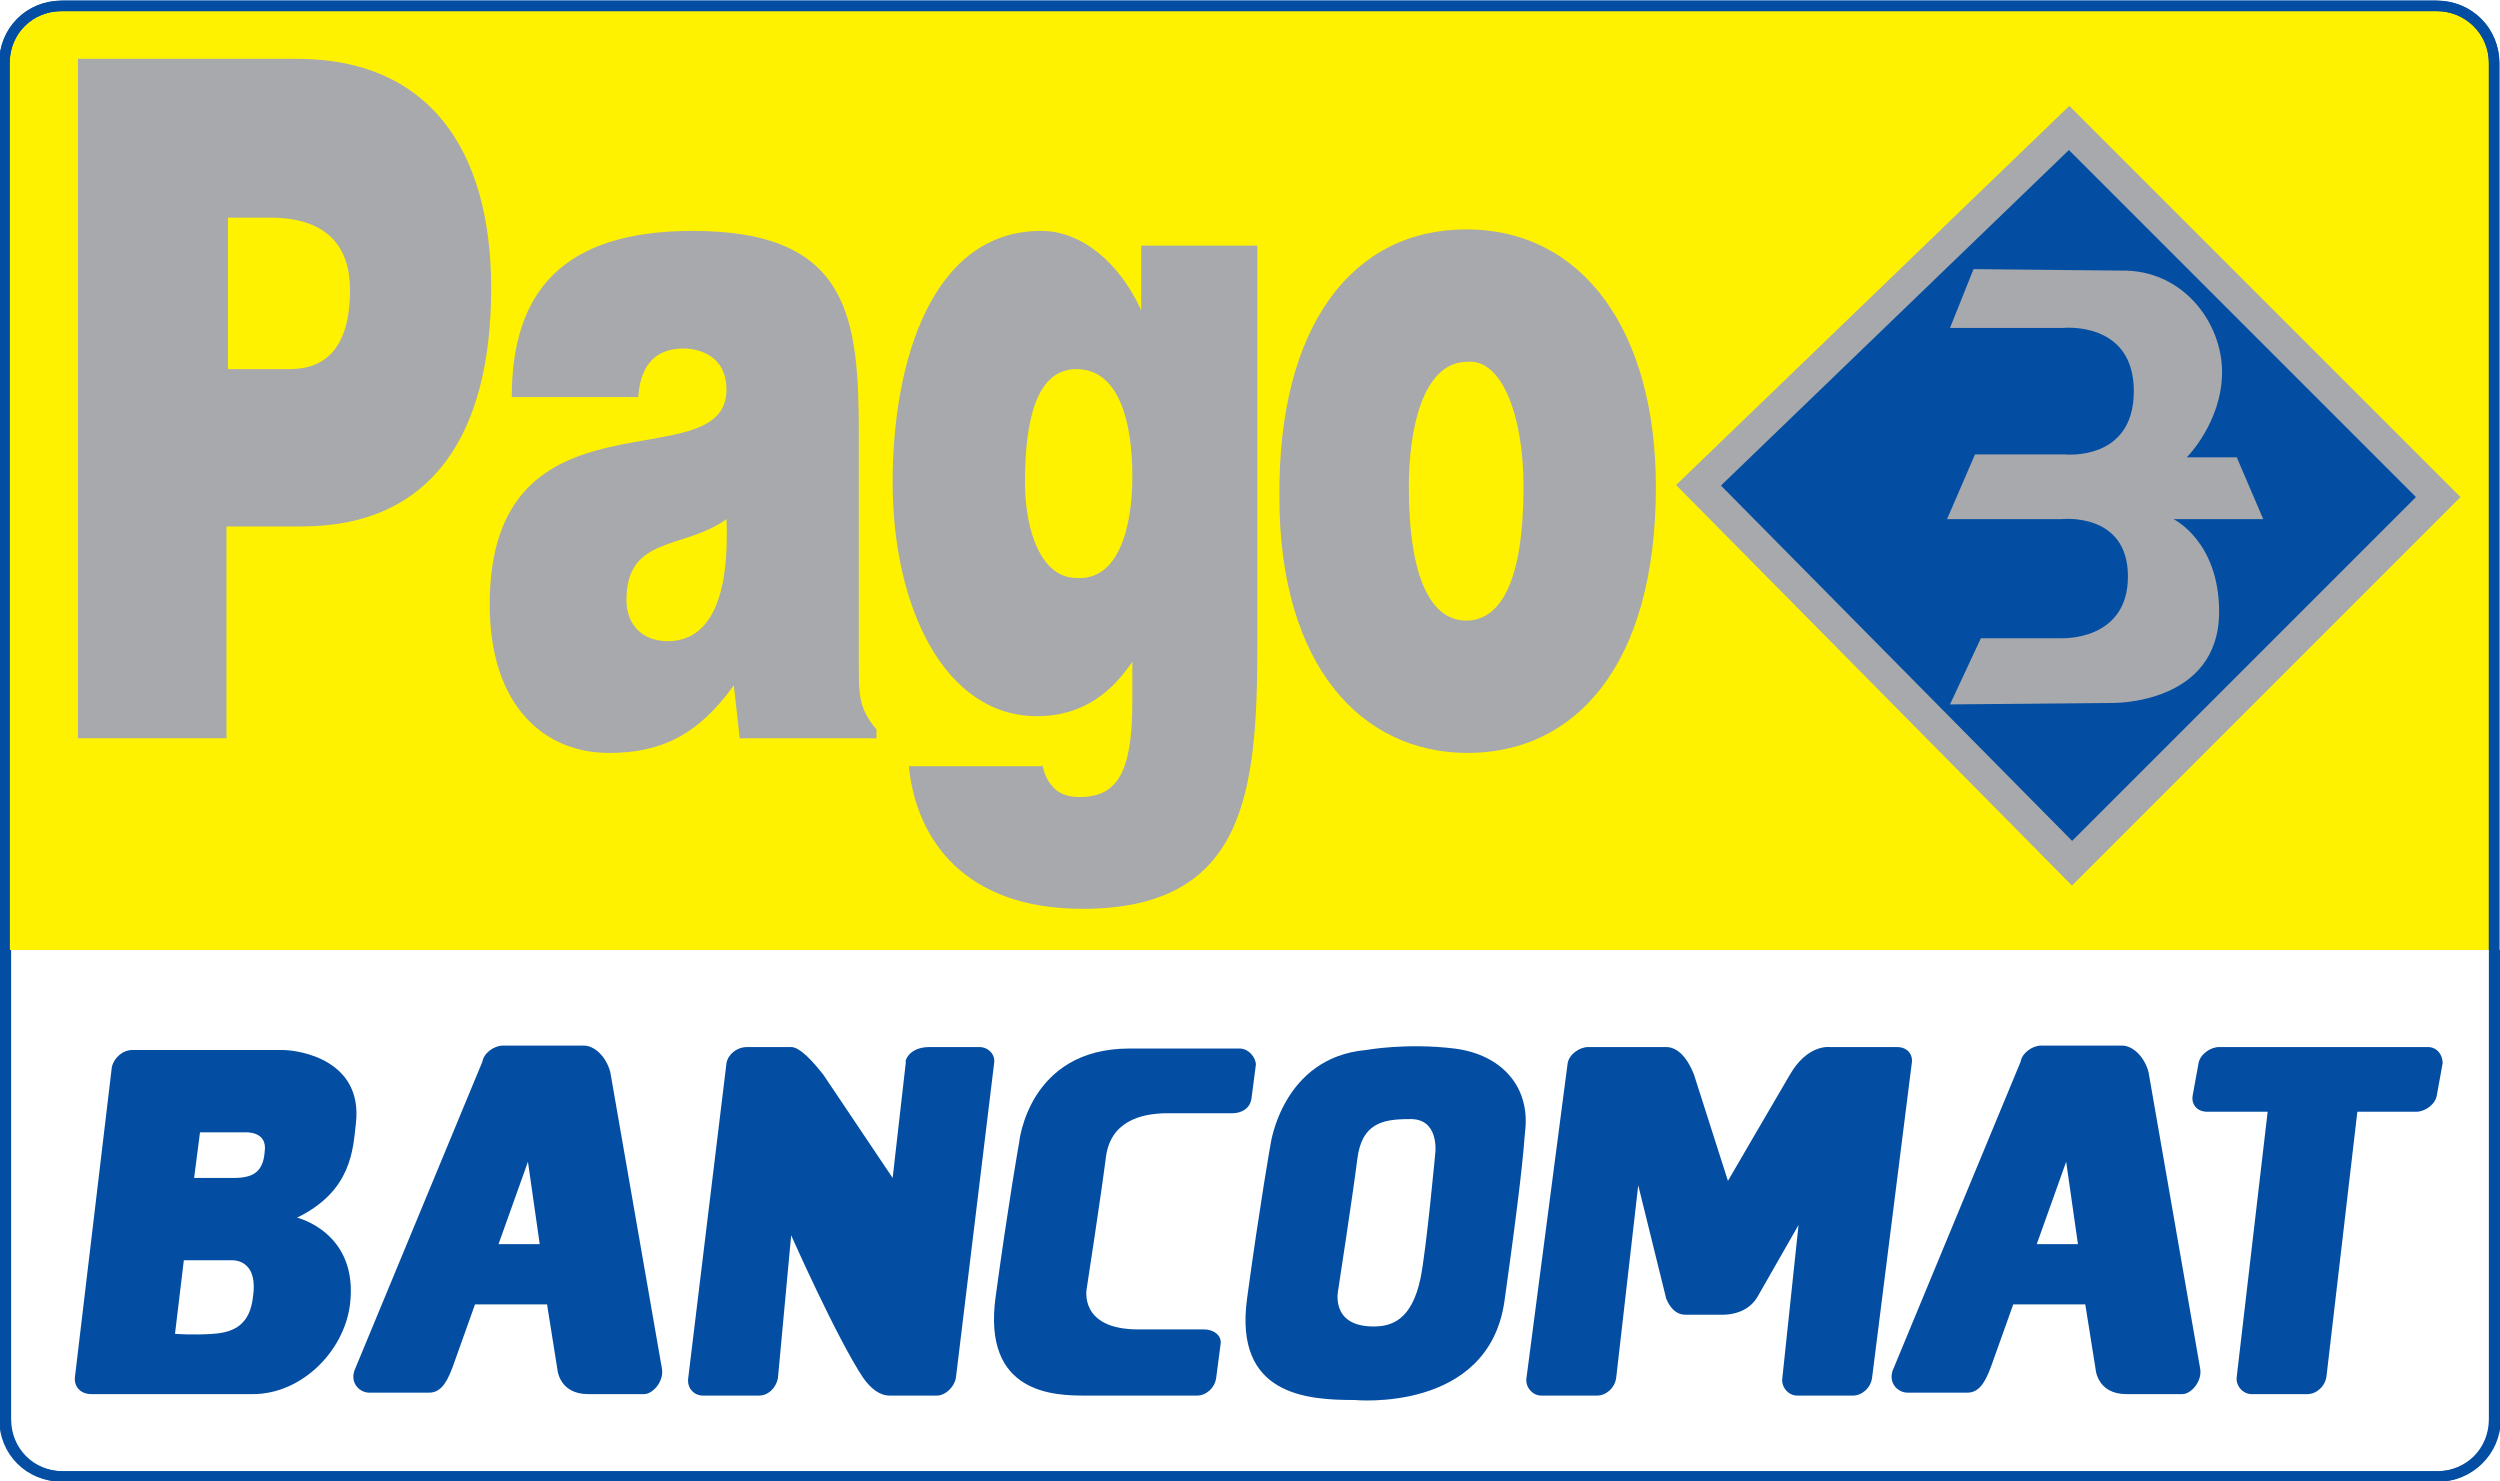
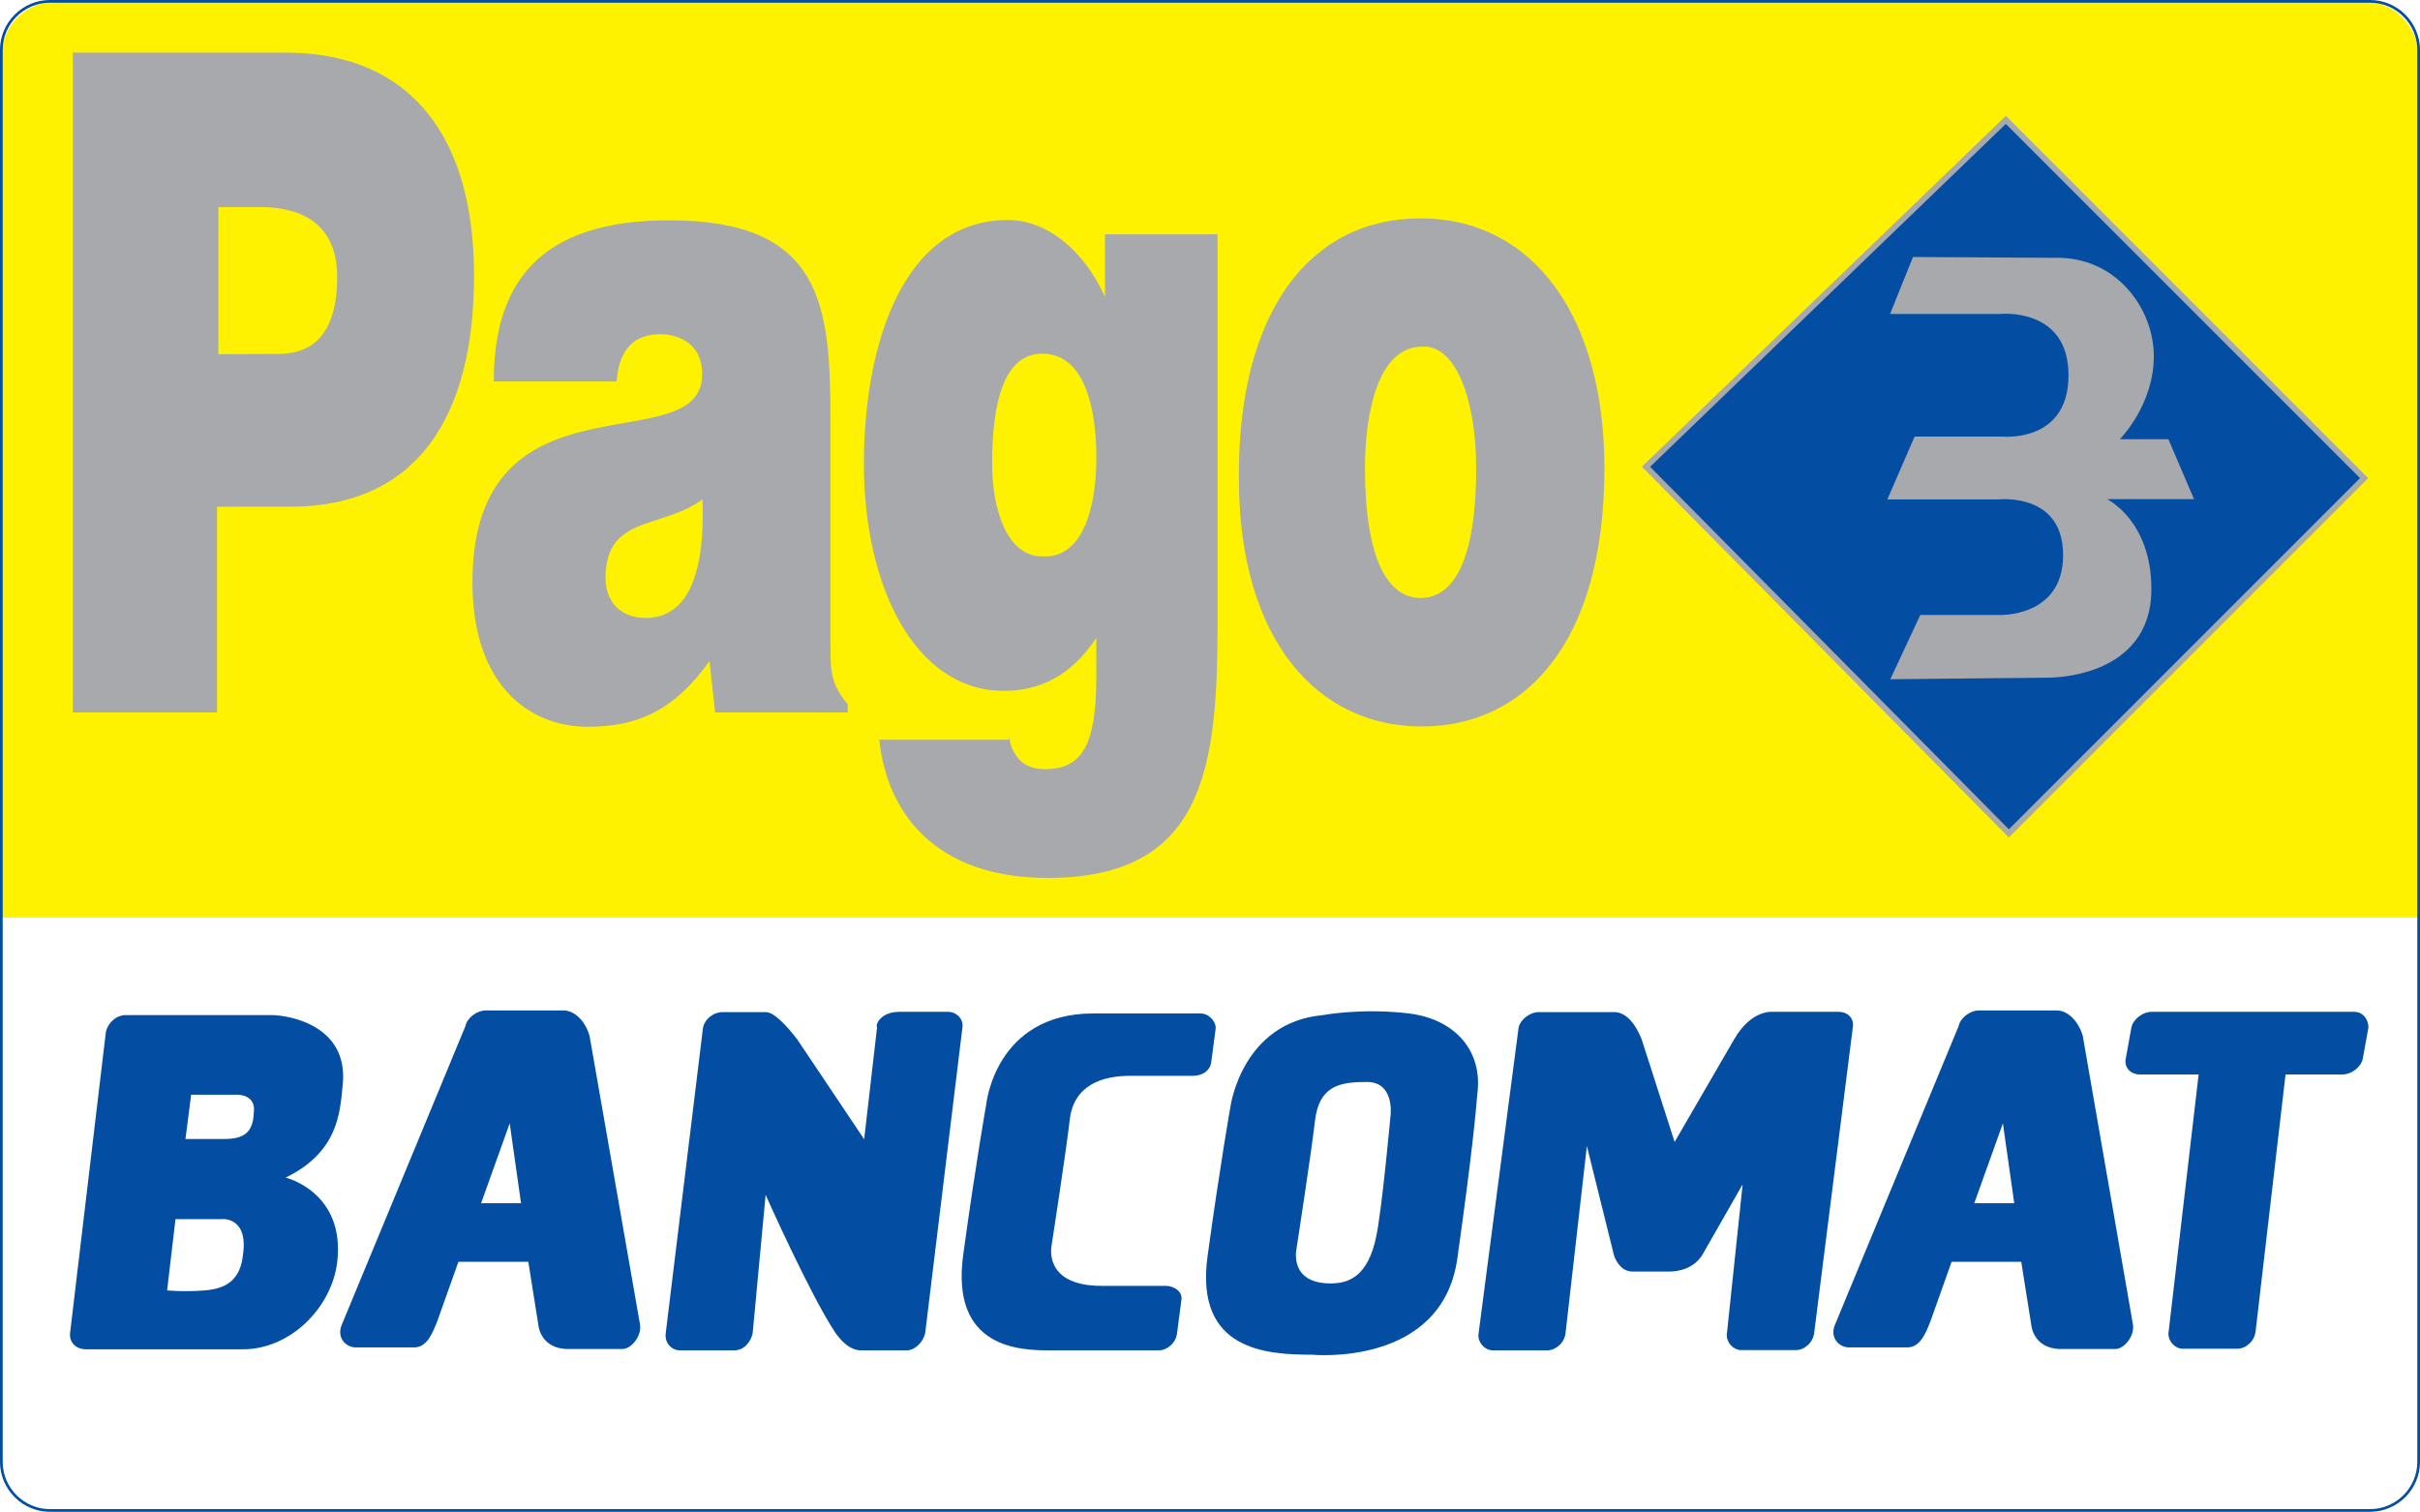
- <svg xmlns="http://www.w3.org/2000/svg" version="1.1" x="0px" y="0px" viewBox="0 0 170 100.7" enable-background="new 0 0 170 100.7" xml:space="preserve">
-   <g id="instagram">
- </g>
-   <g id="tripadvisor_1_">
- </g>
-   <g id="googleplus_1_">
- </g>
-   <g id="twitter">
- </g>
-   <g id="twitter_riquadro">
- </g>
-   <g id="facebook_1_">
- </g>
-   <g id="pagobancomat_1_">
-     <g id="pagobancomat">
-       <path fill="none" stroke="#034EA2" stroke-width="0.714" stroke-miterlimit="2.613" d="M0.4,64.6v31.9c0,2.2,1.7,3.9,3.9,3.9    h161.5c2.1,0,3.9-1.7,3.9-3.9V64.6" />
-       <path fill="#FFF200" d="M169.6,64.6V4.3c0-2.2-1.7-3.9-3.9-3.9H4.2c-2.2,0-3.9,1.7-3.9,3.9v60.3H169.6L169.6,64.6z" />
-       <path fill="none" stroke="#034EA2" stroke-width="0.714" stroke-miterlimit="2.613" d="M169.6,64.6V4.3c0-2.2-1.7-3.9-3.9-3.9    H4.2c-2.2,0-3.9,1.7-3.9,3.9v60.3" />
-       <polygon fill="#034EA2" points="115.5,33 140.7,8.7 165.8,33.8 140.9,58.7 115.5,33 115.5,33   " />
-       <polygon fill="none" stroke="#A7A9AC" stroke-width="2.143" stroke-miterlimit="2.613" points="115.5,33 140.7,8.7 165.8,33.8     140.9,58.7 115.5,33 115.5,33   " />
-       <path fill="#A7A9AC" d="M134.2,18.3l-1.6,4h7.7c0,0,4.8-0.5,4.8,4.3c0,4.8-4.7,4.3-4.7,4.3h-6.1l-1.9,4.4h7.8c0,0,4.5-0.5,4.5,3.9    c0,4.4-4.5,4.2-4.5,4.2h-5.5l-2.1,4.5l11.1-0.1c0,0,7.2,0.1,7.2-6.2c0-4.8-3.1-6.3-3.1-6.3h6.1l-1.8-4.2h-3.4c0,0,2.4-2.4,2.4-5.8    c0-3.4-2.7-7-6.9-6.9L134.2,18.3L134.2,18.3L134.2,18.3z" />
-       <path fill="#A7A9AC" d="M19.7,25.1c2.4,0,4.1-1.4,4.1-5.4c0-4.3-3.3-4.9-5.4-4.9h-2.9v10.3H19.7L19.7,25.1L19.7,25.1z M5.3,50.2V4    h14.9c8.9,0,13.2,6.1,13.2,15.6c0,9.9-4,16.2-12.9,16.2h-5.1v14.4H5.3L5.3,50.2L5.3,50.2z" />
-       <path fill="#A7A9AC" d="M49.4,35.3c-2.9,2.1-6.8,1.1-6.8,5.5c0,1.7,1.1,2.8,2.8,2.8C48.6,43.6,49.6,40,49.4,35.3L49.4,35.3    L49.4,35.3z M50.3,50.2l-0.4-3.6c-2.5,3.5-5.1,4.6-8.5,4.6c-4.3,0-8.1-3.1-8.1-10.1c0-15.3,16.1-8.3,16.1-14.6    c0-2.4-2-2.8-2.9-2.8c-1.2,0-2.9,0.4-3.1,3.3h-8.6c0-7.1,3.4-11.3,12.3-11.3c10.7,0,11.3,5.9,11.3,13.9v15.7c0,1.9,0,2.9,1.2,4.3    v0.6H50.3L50.3,50.2L50.3,50.2z" />
-       <path fill="#A7A9AC" d="M69.7,32.8c0,3.3,1.1,6.5,3.5,6.5c2.8,0.2,3.8-3.3,3.8-6.9c0-3.7-0.9-7.3-3.8-7.3    C70.5,25.1,69.7,28.5,69.7,32.8L69.7,32.8L69.7,32.8z M70.9,51.9c0,0.4,0.2,1,0.6,1.5c0.4,0.5,1,0.8,1.9,0.8    c2.6,0,3.6-1.7,3.6-6.5V45c-1.3,1.9-3.2,3.7-6.5,3.7c-6.2,0-9.8-7.3-9.8-15.9c0-8.3,2.7-17.1,10.1-17.1c2.7,0,5.3,2.1,6.8,5.4    v-4.4h7.9v27.1c0,10.1-0.8,18-11.9,18c-8,0-11.3-4.7-11.8-9.7H70.9L70.9,51.9L70.9,51.9z" />
-       <path fill="#A7A9AC" d="M95.8,33.1c0,6.4,1.6,9.1,3.9,9.1c2.4,0,3.9-2.8,3.9-9.1c0-4.9-1.5-8.7-3.8-8.5    C96.7,24.6,95.8,29.3,95.8,33.1L95.8,33.1L95.8,33.1z M99.7,15.6c8,0,12.9,7,12.9,17.5c0,12.3-5.6,18.1-12.8,18.1    c-7.2,0-12.8-5.9-12.8-17.4C86.9,22.1,92,15.6,99.7,15.6L99.7,15.6L99.7,15.6z" />
-       <path fill="none" stroke="#034EA2" stroke-width="0.714" stroke-miterlimit="2.613" d="M169.6,96.5c0,2.2-1.7,3.9-3.9,3.9H4.2    c-2.2,0-3.9-1.7-3.9-3.9V4.3c0-2.2,1.7-3.9,3.9-3.9h161.5c2.1,0,3.9,1.7,3.9,3.9V96.5L169.6,96.5L169.6,96.5z" />
-       <path fill="#034EA2" d="M165.1,71.2h-14.2c-0.6,0-1.3,0.5-1.4,1.1l-0.4,2.2c-0.1,0.6,0.3,1.1,1,1.1h4.1l-2.1,18    c-0.1,0.6,0.4,1.2,1,1.2h3.8c0.6,0,1.2-0.5,1.3-1.2l2.1-18h4c0.6,0,1.3-0.5,1.4-1.1l0.4-2.2C166.1,71.7,165.7,71.2,165.1,71.2    L165.1,71.2L165.1,71.2z" />
-       <path fill="#034EA2" d="M117.5,80.3l-2.3-7.2c-0.5-1.3-1.2-1.9-1.9-1.9H108c-0.6,0-1.3,0.5-1.4,1.1l-2.8,21.4    c-0.1,0.6,0.4,1.2,1,1.2h3.8c0.6,0,1.2-0.5,1.3-1.2l1.5-13.1l1.9,7.7c0.2,0.5,0.6,1.1,1.3,1.1h2.6c0.6,0,1.7-0.2,2.3-1.2l2.8-4.9    l-1.1,10.4c-0.1,0.6,0.4,1.2,1,1.2h3.8c0.6,0,1.2-0.5,1.3-1.2l2.7-21.4c0.1-0.6-0.3-1.1-1-1.1h-4.6c0,0-1.5-0.2-2.7,1.9    C120.7,74.8,117.5,80.3,117.5,80.3L117.5,80.3z" />
-       <path fill="#034EA2" d="M63.2,71.2h3.4c0.6,0,1.1,0.5,1,1.1l-2.6,21.4c-0.1,0.6-0.7,1.2-1.3,1.2h-3.2c-0.7,0-1.3-0.5-1.8-1.2    C56.9,91,53.8,84,53.8,84l-0.9,9.7c-0.1,0.6-0.6,1.2-1.3,1.2h-3.8c-0.6,0-1.1-0.5-1-1.2l2.6-21.4c0.1-0.6,0.7-1.1,1.4-1.1h3    c0.6,0,1.5,1,2.2,1.9l4.7,7l0.9-7.9C61.5,72.3,61.7,71.2,63.2,71.2L63.2,71.2L63.2,71.2z" />
-       <path fill="#034EA2" d="M33.9,84.6l2-5.6l0.8,5.6H33.9L33.9,84.6L33.9,84.6z M41.5,72.9c-0.3-1.1-1.1-1.8-1.8-1.8h-5.5    c-0.6,0-1.3,0.5-1.4,1.1l-8.7,21c-0.3,0.9,0.4,1.5,1,1.5h4.1c0.9,0,1.3-1,1.6-1.8l1.5-4.2h4.9l0.7,4.4c0,0,0.1,1.7,2.1,1.7h3.8    c0.6,0,1.4-0.9,1.2-1.8L41.5,72.9L41.5,72.9L41.5,72.9z" />
-       <path fill="#034EA2" d="M138.5,84.6l2-5.6l0.8,5.6H138.5L138.5,84.6L138.5,84.6z M146.1,72.9c-0.3-1.1-1.1-1.8-1.8-1.8h-5.5    c-0.6,0-1.3,0.5-1.4,1.1l-8.7,21c-0.3,0.9,0.4,1.5,1,1.5h4.1c0.9,0,1.3-1,1.6-1.8l1.5-4.2h4.9l0.7,4.4c0,0,0.1,1.7,2.1,1.7h3.8    c0.6,0,1.4-0.9,1.2-1.8L146.1,72.9L146.1,72.9L146.1,72.9z" />
-       <path fill="#034EA2" d="M84.3,71.3h-7.5c-6.9,0-7.5,6.4-7.5,6.4s-0.7,3.9-1.6,10.5c-0.9,6.6,4,6.7,6.1,6.7h7.6    c0.6,0,1.2-0.5,1.3-1.2l0.3-2.3c0.1-0.6-0.5-1-1.1-1h-4.5c-4.1,0-3.5-2.8-3.5-2.8s1-6.5,1.3-8.9c0.3-2.4,2.3-3,4.2-3h4.4    c0.6,0,1.2-0.3,1.3-1l0.3-2.3C85.4,71.9,84.9,71.3,84.3,71.3L84.3,71.3L84.3,71.3z" />
-       <path fill="#034EA2" d="M97.6,78.4c0,0-0.6,6.5-1,8.5c-0.6,2.9-2,3.3-3.2,3.3c-3,0-2.4-2.5-2.4-2.5s1-6.5,1.3-8.9    c0.3-2.4,1.7-2.7,3.5-2.7C97.9,76,97.6,78.4,97.6,78.4L97.6,78.4L97.6,78.4z M98.9,71.3c-3.3-0.4-6,0.1-6,0.1    c-5.7,0.5-6.5,6.4-6.5,6.4s-0.7,3.9-1.6,10.5c-0.9,6.6,4.1,6.9,7.3,6.9c0,0,9.1,0.9,10.2-6.7c1.1-7.8,1.3-10.2,1.4-11.5    C104.1,73.9,102.1,71.7,98.9,71.3L98.9,71.3L98.9,71.3z" />
-       <path fill="#034EA2" d="M15.9,80.1c-0.8,0-1.9,0-2.7,0l0.4-3.1h3.1c0,0,1.5-0.1,1.3,1.3C17.9,79.7,17.2,80.1,15.9,80.1L15.9,80.1    L15.9,80.1z M17.2,88.2C17,90,16,90.6,14.5,90.7c-1.4,0.1-2.6,0-2.6,0l0.6-5h3.2C15.7,85.7,17.6,85.5,17.2,88.2L17.2,88.2    L17.2,88.2z M20.2,82.8c3.7-1.8,3.8-4.6,4-6.4c0.5-4.3-3.8-5-5-5H9c-0.7,0-1.3,0.6-1.4,1.2l-2.5,21c-0.1,0.7,0.4,1.2,1.1,1.2h11    c3.3,0,6.2-2.9,6.6-6.1C24.4,83.8,20.2,82.8,20.2,82.8L20.2,82.8L20.2,82.8z" />
+ <svg xmlns="http://www.w3.org/2000/svg" version="1.1" id="Layer_1" x="0px" y="0px" viewBox="14.3 17 896.4 560" enable-background="new 14.3 17 896.4 560" xml:space="preserve">
+   <g>
+     <path fill="#FFF200" d="M910.1,356.9V38.1c0-11.6-9-20.6-20.6-20.6h-854c-11.7,0-20.6,9-20.6,20.6v318.8L910.1,356.9L910.1,356.9z" />
+     <polygon fill="#034EA2" points="624,189.9 757.3,61.4 890,194.1 758.4,325.7  " />
+     <polygon fill="none" stroke="#A7A9AC" stroke-width="2.143" stroke-miterlimit="2.613" points="624,189.9 757.3,61.4 890,194.1    758.4,325.7  " />
+     <path fill="#A7A9AC" d="M722.9,112.2l-8.5,21.1h40.7c0,0,25.4-2.7,25.4,22.7s-24.8,22.7-24.8,22.7h-32.2L713.4,202h41.3   c0,0,23.8-2.7,23.8,20.6s-23.8,22.2-23.8,22.2h-29.1l-11.1,23.8l58.7-0.6c0,0,38,0.6,38-32.8c0-25.4-16.4-33.3-16.4-33.3H827   l-9.5-22.2h-18c0,0,12.6-12.6,12.6-30.7s-14.3-37-36.5-36.5L722.9,112.2L722.9,112.2L722.9,112.2z" />
+     <path fill="#A7A9AC" d="M117.5,148.1c12.6,0,21.7-7.4,21.7-28.5c0-22.7-17.5-25.9-28.5-25.9H95.2v54.5L117.5,148.1L117.5,148.1   L117.5,148.1z M41.3,280.9V36.5h78.8c47.1,0,69.8,32.2,69.8,82.5c0,52.4-21.1,85.7-68.2,85.7H94.7v76.2H41.3L41.3,280.9L41.3,280.9   z" />
+     <path fill="#A7A9AC" d="M274.5,202c-15.3,11.1-35.9,5.8-35.9,29.1c0,9,5.8,14.8,14.8,14.8C270.3,246,275.5,226.8,274.5,202   L274.5,202L274.5,202z M279.2,280.9l-2.1-19c-13.2,18.5-27,24.3-45,24.3c-22.7,0-42.8-16.4-42.8-53.4c0-80.9,85.1-43.9,85.1-77.2   c0-12.6-10.6-14.8-15.3-14.8c-6.4,0-15.3,2.1-16.4,17.5h-45.5c0-37.6,18-59.7,65-59.7c56.6,0,59.7,31.2,59.7,73.5v83   c0,10.1,0,15.3,6.4,22.7v3.1H279.2L279.2,280.9L279.2,280.9z" />
+     <path fill="#A7A9AC" d="M381.8,188.8c0,17.5,5.8,34.3,18.5,34.3c14.8,1,20.1-17.5,20.1-36.5c0-19.6-4.8-38.6-20.1-38.6   C386.1,148.1,381.8,166.1,381.8,188.8L381.8,188.8L381.8,188.8z M388.2,289.8c0,2.1,1,5.3,3.1,7.9c2.1,2.7,5.3,4.2,10.1,4.2   c13.8,0,19-9,19-34.3v-14.3c-6.8,10.1-16.9,19.6-34.3,19.6c-32.8,0-51.8-38.6-51.8-84c0-43.9,14.3-90.4,53.4-90.4   c14.3,0,28.1,11.1,35.9,28.5v-23.2h41.7V247c0,53.4-4.2,95.2-62.9,95.2c-42.3,0-59.7-24.8-62.4-51.2h48.1L388.2,289.8L388.2,289.8z   " />
+     <path fill="#A7A9AC" d="M519.9,190.4c0,33.8,8.5,48.1,20.6,48.1c12.6,0,20.6-14.8,20.6-48.1c0-25.9-7.9-46-20.1-45   C524.6,145.5,519.9,170.3,519.9,190.4L519.9,190.4L519.9,190.4z M540.4,97.9c42.3,0,68.2,37,68.2,92.5c0,65-29.6,95.7-67.7,95.7   c-38,0-67.7-31.2-67.7-92C472.8,132.2,499.7,97.9,540.4,97.9L540.4,97.9L540.4,97.9z" />
+     <path fill="#034EA2" d="M886.3,391.8h-75.1c-3.1,0-6.8,2.7-7.4,5.8l-2.1,11.6c-0.6,3.1,1.6,5.8,5.3,5.8h21.7l-11.1,95.2   c-0.6,3.1,2.1,6.4,5.3,6.4h20.1c3.1,0,6.4-2.7,6.8-6.4l11.1-95.2h21.2c3.1,0,6.8-2.7,7.4-5.8l2.1-11.6   C891.6,394.5,889.5,391.8,886.3,391.8L886.3,391.8L886.3,391.8z" />
+     <path fill="#034EA2" d="M634.6,440l-12.2-38c-2.7-6.8-6.4-10.1-10.1-10.1h-28.1c-3.1,0-6.8,2.7-7.4,5.8L562,510.8   c-0.6,3.1,2.1,6.4,5.3,6.4h20.1c3.1,0,6.4-2.7,6.8-6.4l7.9-69.3l10.1,40.7c1,2.7,3.1,5.8,6.8,5.8h13.8c3.1,0,9-1,12.2-6.4   l14.8-25.9l-5.8,55c-0.6,3.1,2.1,6.4,5.3,6.4h20.2c3.1,0,6.4-2.7,6.8-6.4l14.3-113.1c0.6-3.1-1.6-5.8-5.3-5.8H671   c0,0-7.9-1-14.3,10.1C651.5,410.9,634.6,440,634.6,440L634.6,440z" />
+     <path fill="#034EA2" d="M347.5,391.8h18c3.1,0,5.8,2.7,5.3,5.8L357,510.8c-0.6,3.1-3.7,6.4-6.8,6.4h-16.9c-3.7,0-6.8-2.7-9.5-6.4   c-9.5-14.3-25.9-51.2-25.9-51.2l-4.8,51.2c-0.6,3.1-3.1,6.4-6.8,6.4h-20.1c-3.1,0-5.8-2.7-5.3-6.4l13.8-113.1   c0.6-3.1,3.7-5.8,7.4-5.8H298c3.1,0,7.9,5.3,11.6,10.1l24.8,37l4.8-41.7C338.5,397.7,339.5,391.8,347.5,391.8L347.5,391.8   L347.5,391.8z" />
+     <path fill="#034EA2" d="M192.5,462.7l10.6-29.6l4.2,29.6H192.5L192.5,462.7L192.5,462.7z M232.7,400.8c-1.6-5.8-5.8-9.5-9.5-9.5   h-29.1c-3.1,0-6.8,2.7-7.4,5.8l-46,111.1c-1.6,4.8,2.1,7.9,5.3,7.9h21.7c4.8,0,6.8-5.3,8.5-9.5l7.9-22.2h25.9l3.7,23.3   c0,0,0.6,9,11.1,9h20.1c3.1,0,7.4-4.8,6.4-9.5L232.7,400.8L232.7,400.8L232.7,400.8z" />
+     <path fill="#034EA2" d="M745.6,462.7l10.6-29.6l4.2,29.6H745.6L745.6,462.7L745.6,462.7z M785.8,400.8c-1.6-5.8-5.8-9.5-9.5-9.5   h-29.1c-3.1,0-6.8,2.7-7.4,5.8l-46,111.1c-1.6,4.8,2.1,7.9,5.3,7.9h21.7c4.8,0,6.8-5.3,8.5-9.5l7.9-22.2H763l3.7,23.3   c0,0,0.6,9,11.1,9h20.1c3.1,0,7.4-4.8,6.4-9.5L785.8,400.8L785.8,400.8L785.8,400.8z" />
+     <path fill="#034EA2" d="M459,392.4h-39.7c-36.5,0-39.7,33.8-39.7,33.8s-3.7,20.6-8.5,55.5c-4.8,34.9,21.1,35.5,32.2,35.5h40.2   c3.1,0,6.4-2.7,6.8-6.4l1.6-12.2c0.6-3.1-2.7-5.3-5.8-5.3h-23.8c-21.7,0-18.5-14.8-18.5-14.8s5.3-34.3,6.8-47.1   c1.6-12.6,12.2-15.9,22.3-15.9h23.3c3.1,0,6.4-1.6,6.8-5.3l1.6-12.2C464.8,395.5,462.2,392.4,459,392.4L459,392.4L459,392.4z" />
+     <path fill="#034EA2" d="M529.4,429.9c0,0-3.1,34.3-5.3,45c-3.1,15.3-10.6,17.5-16.9,17.5c-15.9,0-12.6-13.2-12.6-13.2   s5.3-34.3,6.8-47.1c1.5-12.7,9-14.3,18.5-14.3C530.9,417.2,529.4,429.9,529.4,429.9L529.4,429.9L529.4,429.9z M536.2,392.4   c-17.5-2.1-31.8,0.6-31.8,0.6c-30.1,2.7-34.3,33.8-34.3,33.8s-3.7,20.6-8.5,55.5s21.7,36.5,38.6,36.5c0,0,48.1,4.8,53.9-35.5   c5.8-41.3,6.8-53.9,7.4-60.9C563.7,406.2,553.2,394.5,536.2,392.4L536.2,392.4L536.2,392.4z" />
+     <path fill="#034EA2" d="M97.3,438.9c-4.2,0-10.1,0-14.3,0l2.1-16.4h16.4c0,0,7.9-0.6,6.8,6.8C108,436.8,104.3,438.9,97.3,438.9   L97.3,438.9L97.3,438.9z M104.3,481.8c-1,9.5-6.4,12.6-14.3,13.2c-7.4,0.6-13.8,0-13.8,0l3.1-26.4h16.9   C96.3,468.5,106.4,467.5,104.3,481.8L104.3,481.8L104.3,481.8z M120.1,453.2c19.6-9.5,20.1-24.3,21.1-33.8   c2.7-22.7-20.1-26.4-26.4-26.4H60.9c-3.7,0-6.8,3.1-7.4,6.4l-13.2,111c-0.6,3.7,2.1,6.4,5.8,6.4h58.2c17.5,0,32.8-15.3,34.9-32.2   C142.3,458.5,120.1,453.2,120.1,453.2L120.1,453.2L120.1,453.2z" />
+     <g>
+       <path fill="none" stroke="#034EA2" stroke-miterlimit="2.613" d="M14.8,558.5c0,9.9,8.1,18,18,18h859.4c9.9,0,18-8.1,18-18v-523    c0-9.9-8.1-18-18-18H32.8c-9.9,0-18,8.1-18,18V558.5z" />
    </g>
  </g>
-   <g id="visa">
- </g>
-   <g id="mastercard">
- </g>
</svg>
